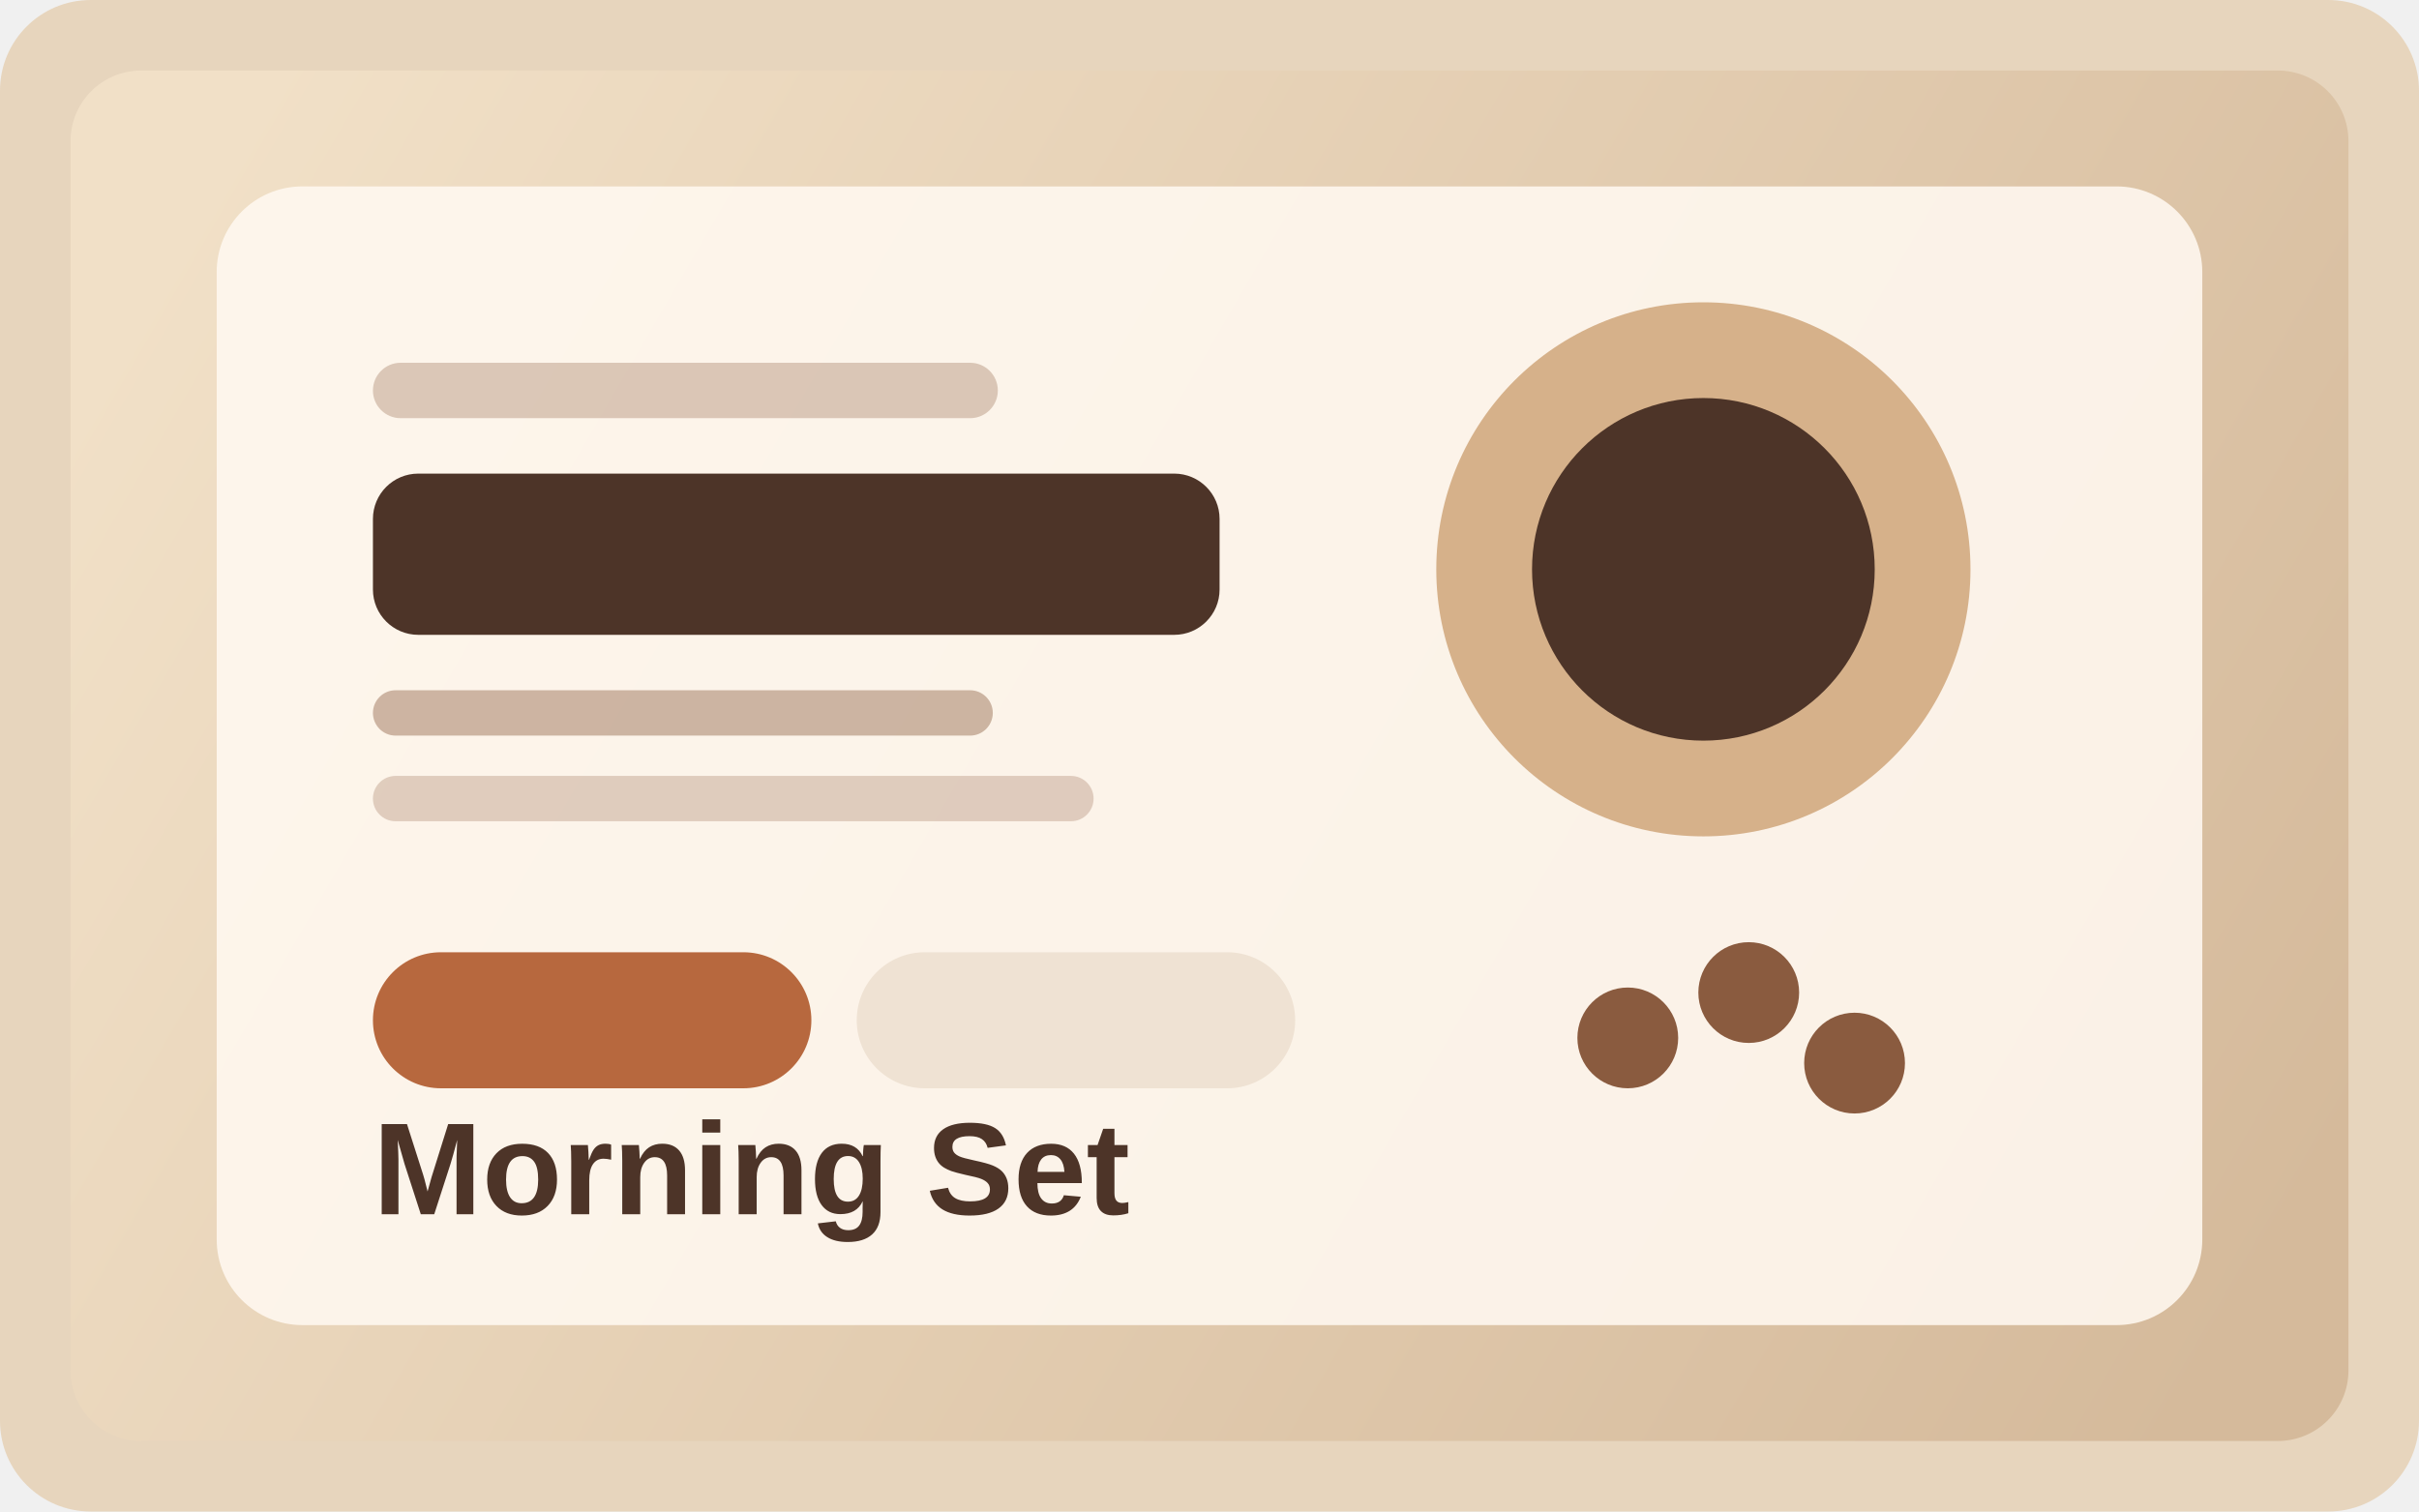
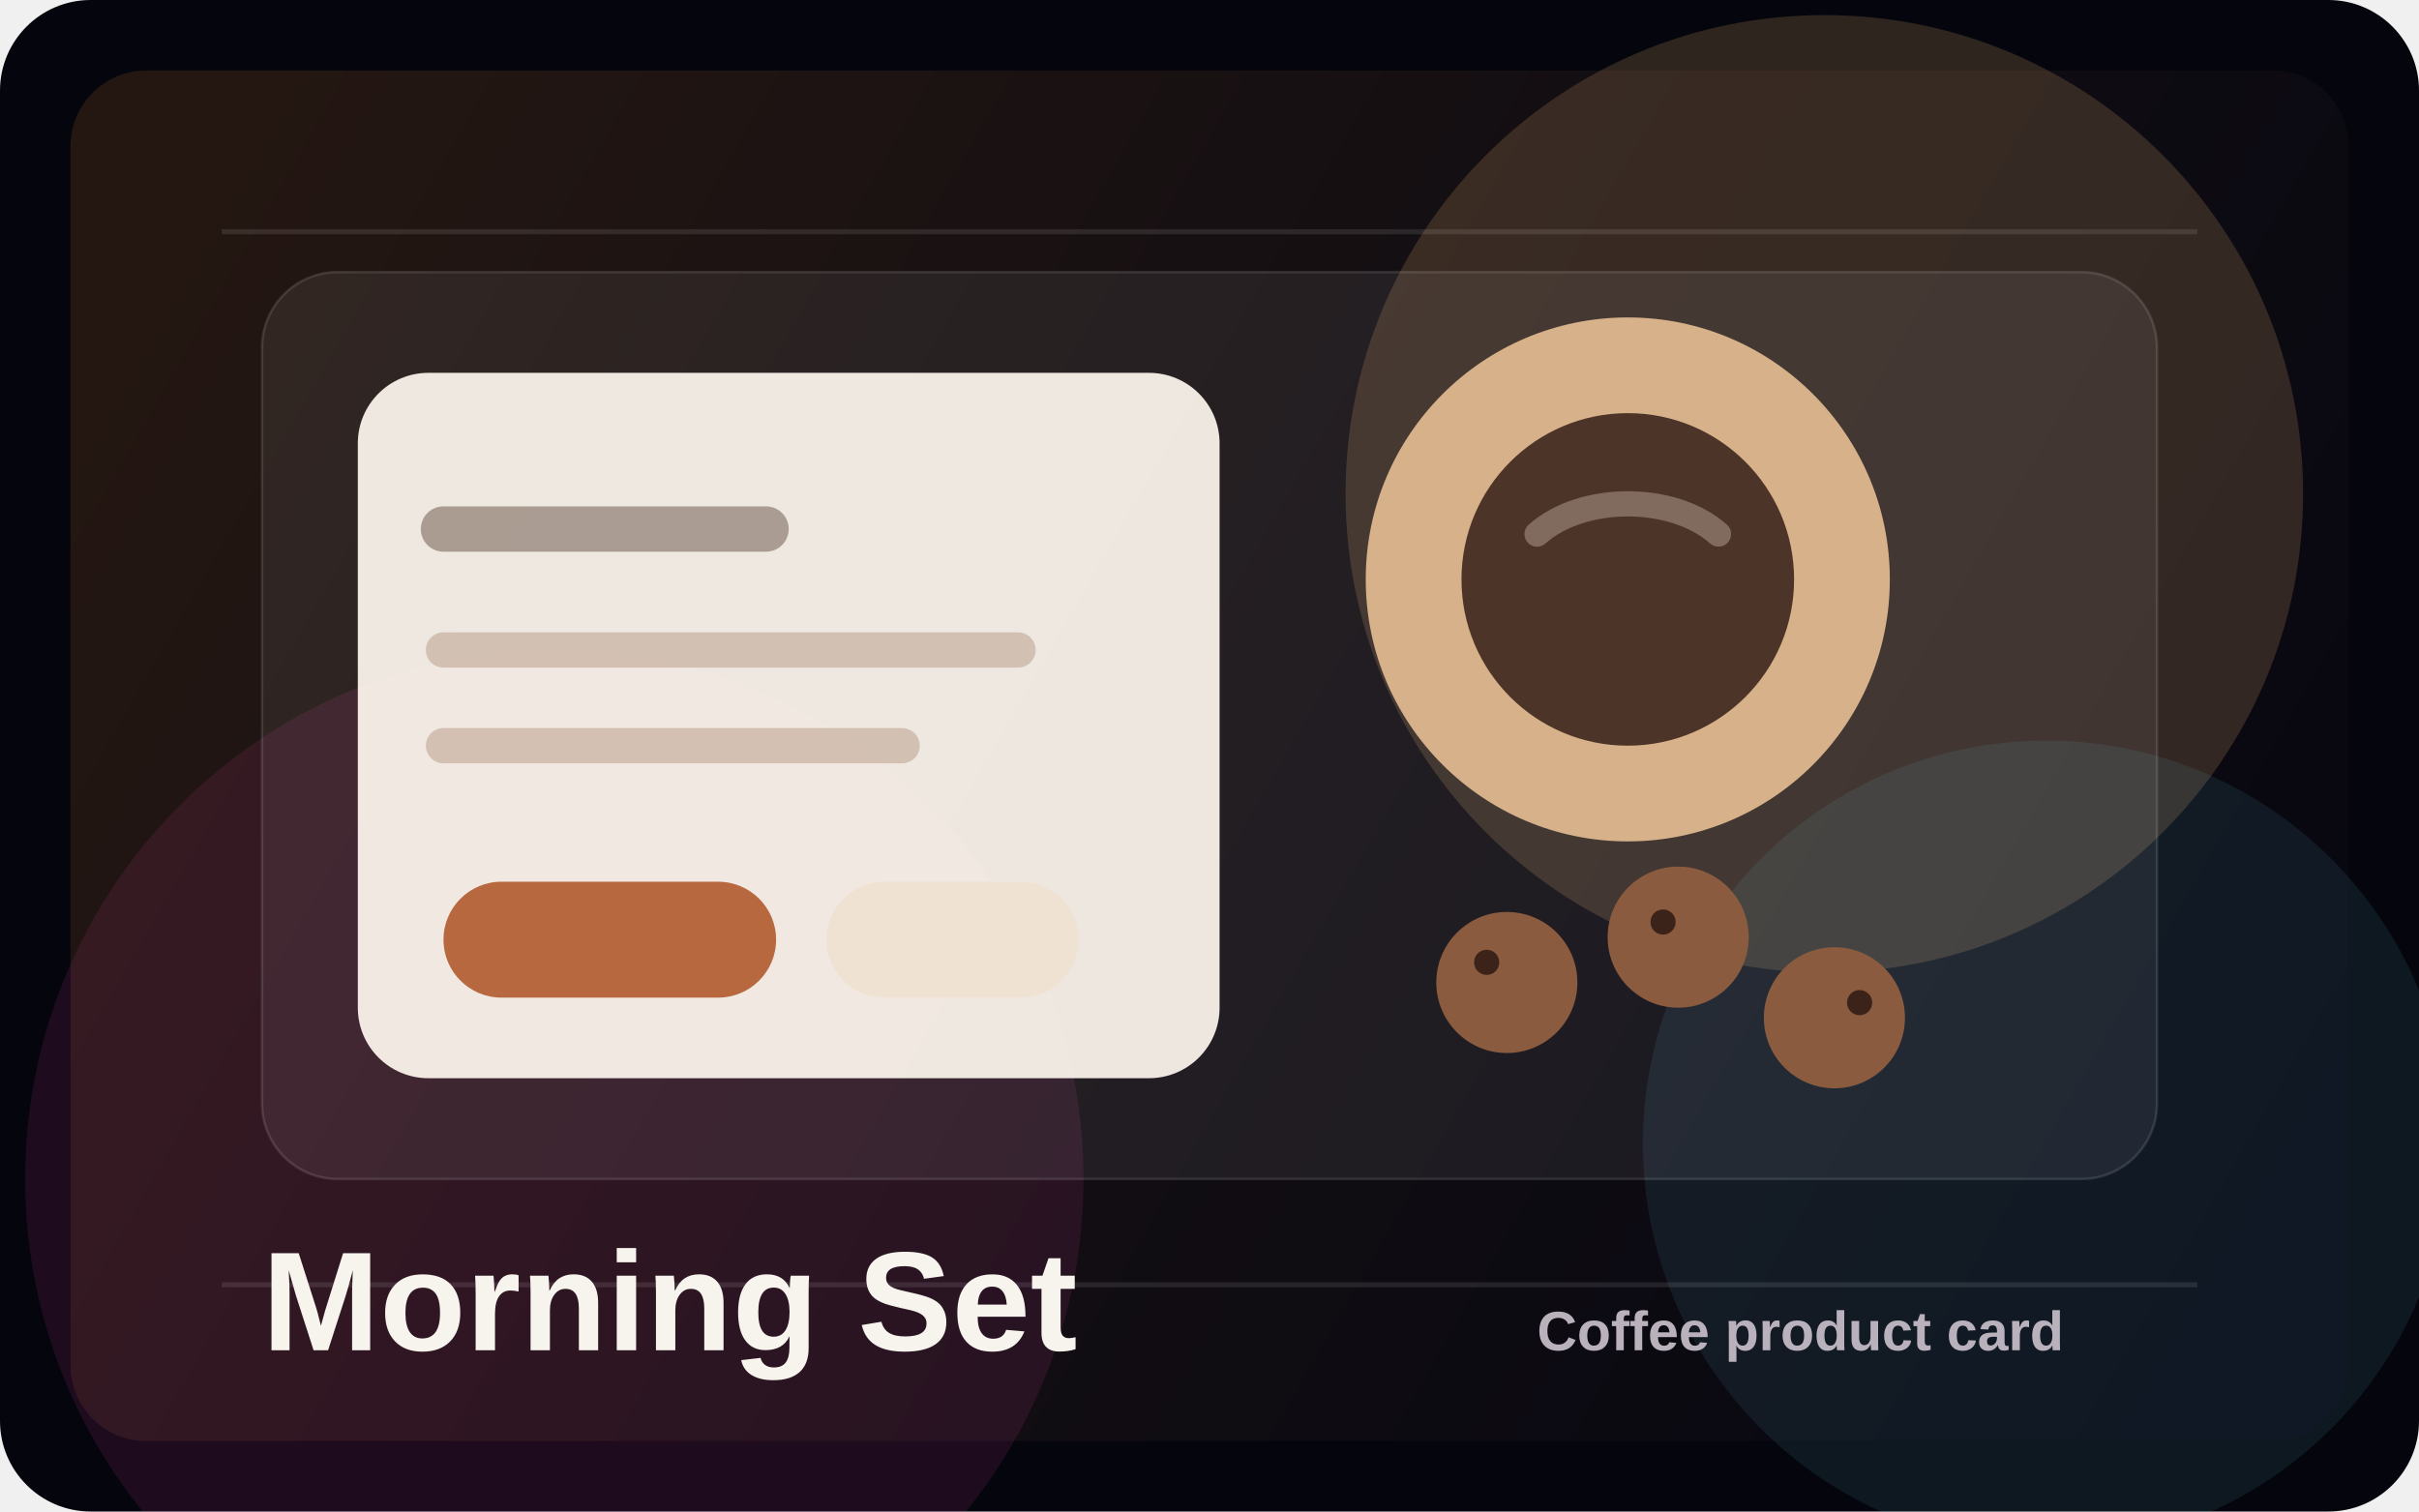
<svg xmlns="http://www.w3.org/2000/svg" width="960" height="600" viewBox="0 0 960 600" fill="none">
-   <rect width="960" height="600" rx="36" fill="#E7D5BD" />
-   <rect x="28" y="28" width="904" height="544" rx="28" fill="url(#bg)" />
-   <rect x="86" y="74" width="788" height="452" rx="34" fill="#FFF8F0" fill-opacity="0.88" />
-   <circle cx="676" cy="226" r="106" fill="#D6B18A" />
-   <circle cx="676" cy="226" r="68" fill="#4D3428" />
-   <rect x="148" y="144" width="248" height="22" rx="11" fill="#8A5B3F" fill-opacity="0.3" />
-   <rect x="148" y="188" width="336" height="64" rx="18" fill="#4D3428" />
-   <rect x="148" y="274" width="246" height="18" rx="9" fill="#8A5B3F" fill-opacity="0.42" />
-   <rect x="148" y="308" width="286" height="18" rx="9" fill="#8A5B3F" fill-opacity="0.26" />
-   <rect x="148" y="378" width="174" height="54" rx="27" fill="#B7683E" />
-   <rect x="340" y="378" width="174" height="54" rx="27" fill="#EFE2D3" />
-   <circle cx="646" cy="412" r="20" fill="#8A5B3F" />
-   <circle cx="694" cy="394" r="20" fill="#8A5B3F" />
-   <circle cx="736" cy="422" r="20" fill="#8A5B3F" />
-   <text x="148" y="482" fill="#4D3428" font-family="Arial, sans-serif" font-size="52" font-weight="700">Morning Set</text>
+   <rect width="960" height="600" rx="36" fill="#05060D" />
+   <rect x="28" y="28" width="904" height="544" rx="30" fill="url(#bg)" />
+   <circle cx="724" cy="196" r="190" fill="#D6A06B" fill-opacity="0.2" />
+   <circle cx="220" cy="468" r="210" fill="#FF4DB7" fill-opacity="0.1" />
+   <circle cx="812" cy="454" r="160" fill="#7CE7FF" fill-opacity="0.08" />
+   <path d="M88 92H872M88 510H872" stroke="#FFFFFF" stroke-opacity="0.1" stroke-width="2" />
+   <rect x="104" y="108" width="752" height="360" rx="30" fill="#FFFFFF" fill-opacity="0.07" stroke="#FFFFFF" stroke-opacity="0.12" />
+   <rect x="142" y="148" width="342" height="280" rx="28" fill="#FFF8F0" fill-opacity="0.92" />
+   <path d="M176 210H304" stroke="#4D3428" stroke-opacity="0.42" stroke-width="18" stroke-linecap="round" />
+   <path d="M176 258H404M176 296H358" stroke="#8A5B3F" stroke-opacity="0.28" stroke-width="14" stroke-linecap="round" />
+   <rect x="176" y="350" width="132" height="46" rx="23" fill="#B7683E" />
+   <rect x="328" y="350" width="100" height="46" rx="23" fill="#EFE2D3" />
+   <circle cx="646" cy="230" r="104" fill="#D6B18A" />
+   <circle cx="646" cy="230" r="66" fill="#4D3428" />
+   <path d="M610 212C628 196 664 196 682 212" stroke="#EFE2D3" stroke-opacity="0.32" stroke-width="10" stroke-linecap="round" />
+   <circle cx="598" cy="390" r="28" fill="#8A5B3F" />
+   <circle cx="666" cy="372" r="28" fill="#8A5B3F" />
+   <circle cx="728" cy="404" r="28" fill="#8A5B3F" />
+   <circle cx="590" cy="382" r="5" fill="#3B2319" />
+   <circle cx="660" cy="366" r="5" fill="#3B2319" />
+   <circle cx="738" cy="398" r="5" fill="#3B2319" />
+   <text x="104" y="536" fill="#F7F3ED" font-family="Arial, sans-serif" font-size="56" font-weight="800">Morning Set</text>
+   <text x="610" y="536" fill="#B9B2BD" font-family="Arial, sans-serif" font-size="22" font-weight="700">Coffee product card</text>
  <defs>
-     <linearGradient id="bg" x1="82" y1="70" x2="884" y2="536" gradientUnits="userSpaceOnUse">
-       <stop stop-color="#F1E0C7" />
-       <stop offset="1" stop-color="#D5BA9B" />
+     <linearGradient id="bg" x1="82" y1="74" x2="884" y2="536" gradientUnits="userSpaceOnUse">
+       <stop stop-color="#241712" />
+       <stop offset="0.55" stop-color="#110D12" />
+       <stop offset="1" stop-color="#070711" />
    </linearGradient>
  </defs>
</svg>
